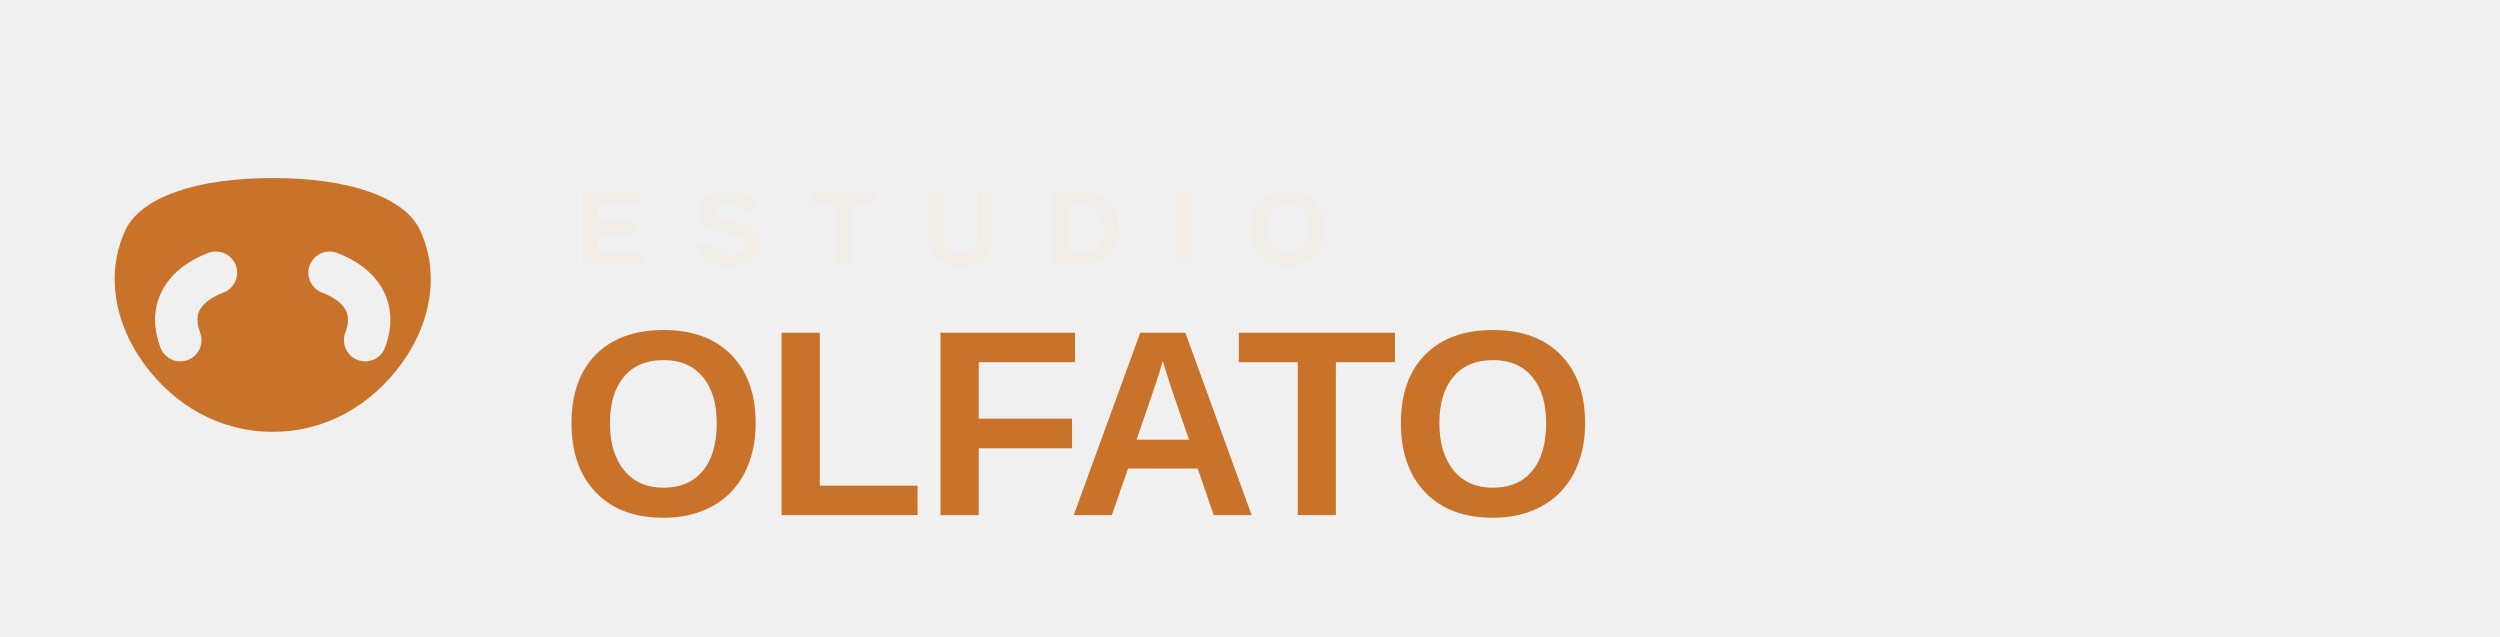
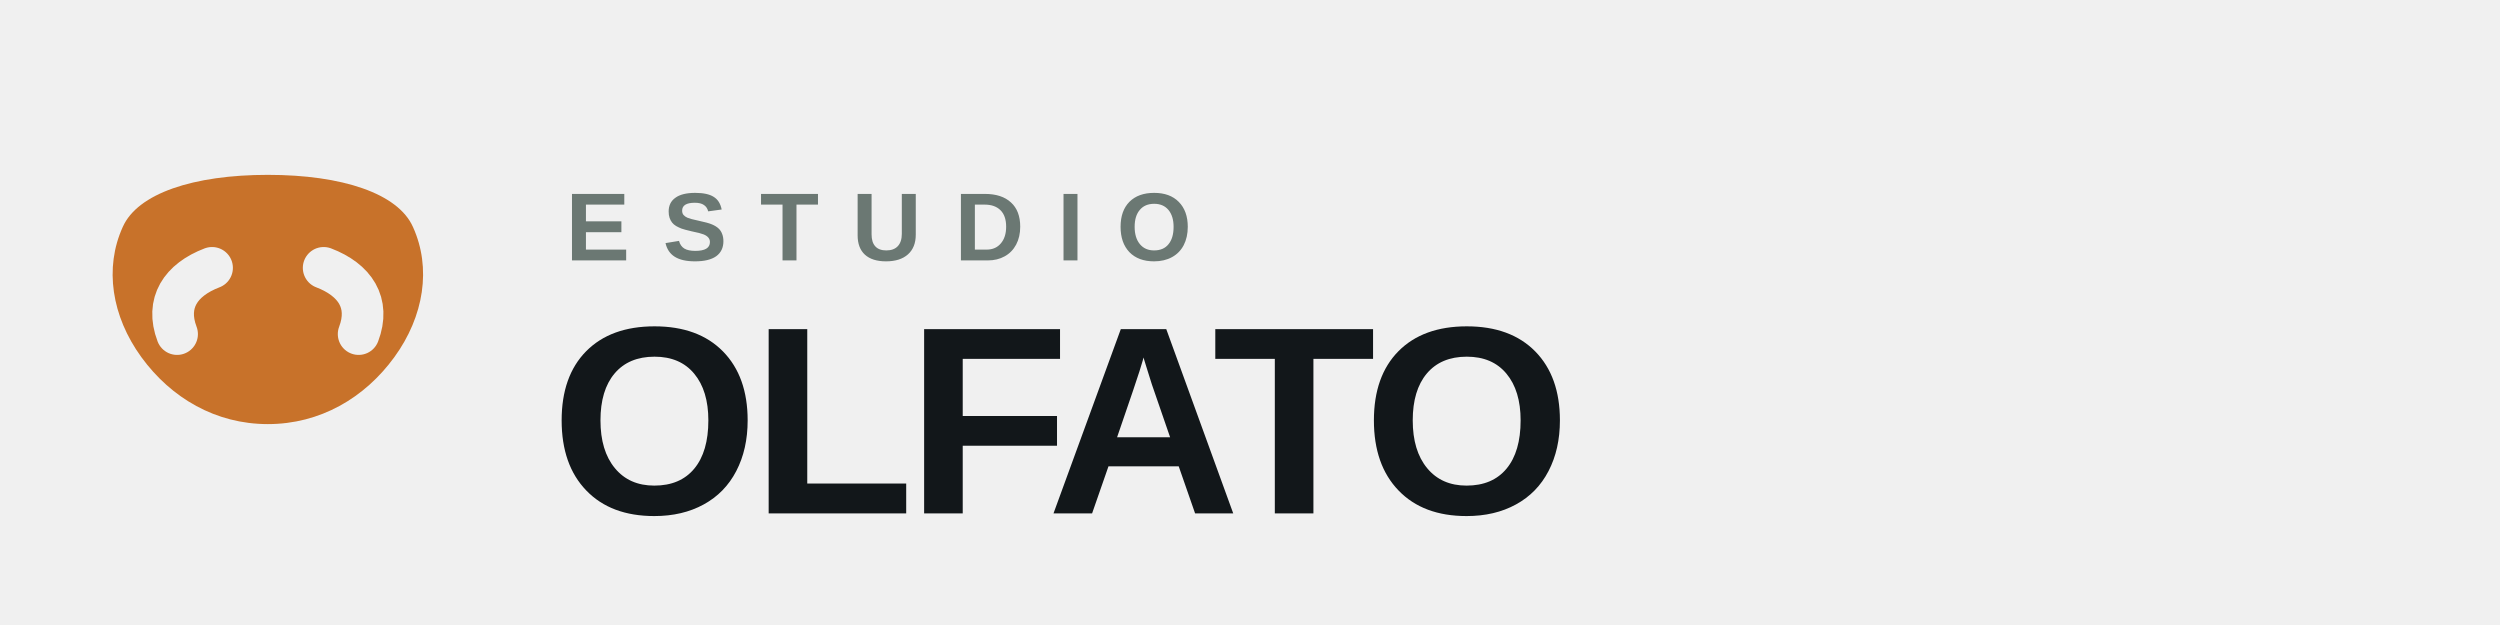
- <svg xmlns="http://www.w3.org/2000/svg" viewBox="0 0 330 84" width="330" height="84" role="img" aria-label="Estudio Olfato · Web y vídeo para el sector mascotas">
-   <mask id="eo-l">
-     <rect width="330" height="84" fill="#000" />
+ <svg xmlns="http://www.w3.org/2000/svg" viewBox="0 0 336 84" width="336" height="84" role="img" aria-label="Estudio Olfato · Web y vídeo para el sector mascotas">
+   <mask id="eo-claro">
+     <rect width="336" height="84" fill="#000" />
    <g transform="translate(4 10)">
      <path d="M12.5 20.5C14.5 16 22 13.5 32 13.5s17.5 2.5 19.5 7c2.5 5.5 1.5 12-2.5 17.5-4 5.5-10 9-17 9s-13-3.5-17-9c-4-5.5-5-12-2.5-17.5Z" fill="#fff" />
      <path d="M24.5 26c-4.2 1.6-6.3 4.7-4.7 8.9" stroke="#000" stroke-width="5.6" stroke-linecap="round" fill="none" />
      <path d="M39.5 26c4.2 1.6 6.3 4.7 4.7 8.9" stroke="#000" stroke-width="5.6" stroke-linecap="round" fill="none" />
    </g>
  </mask>
-   <rect width="330" height="84" fill="#C8722A" mask="url(#eo-l)" />
-   <g font-family="Montserrat, 'Helvetica Neue', Arial, sans-serif">
-     <text x="76" y="35" fill="#F2EDE6" font-size="14" font-weight="700" letter-spacing="6.2">ESTUDIO</text>
-     <text x="74" y="68" fill="#C8722A" font-size="35" font-weight="900" letter-spacing="-0.4">OLFATO</text>
+   <rect width="336" height="84" fill="#C8722A" mask="url(#eo-claro)" />
+   <g font-family="Archivo, 'Helvetica Neue', Arial, sans-serif">
+     <text x="76" y="35" fill="#6B7873" font-size="13" font-weight="600" letter-spacing="4.4">ESTUDIO</text>
+     <text x="74" y="69" fill="#12171A" font-size="36" font-weight="700" letter-spacing="-1.1">OLFATO</text>
  </g>
</svg>
